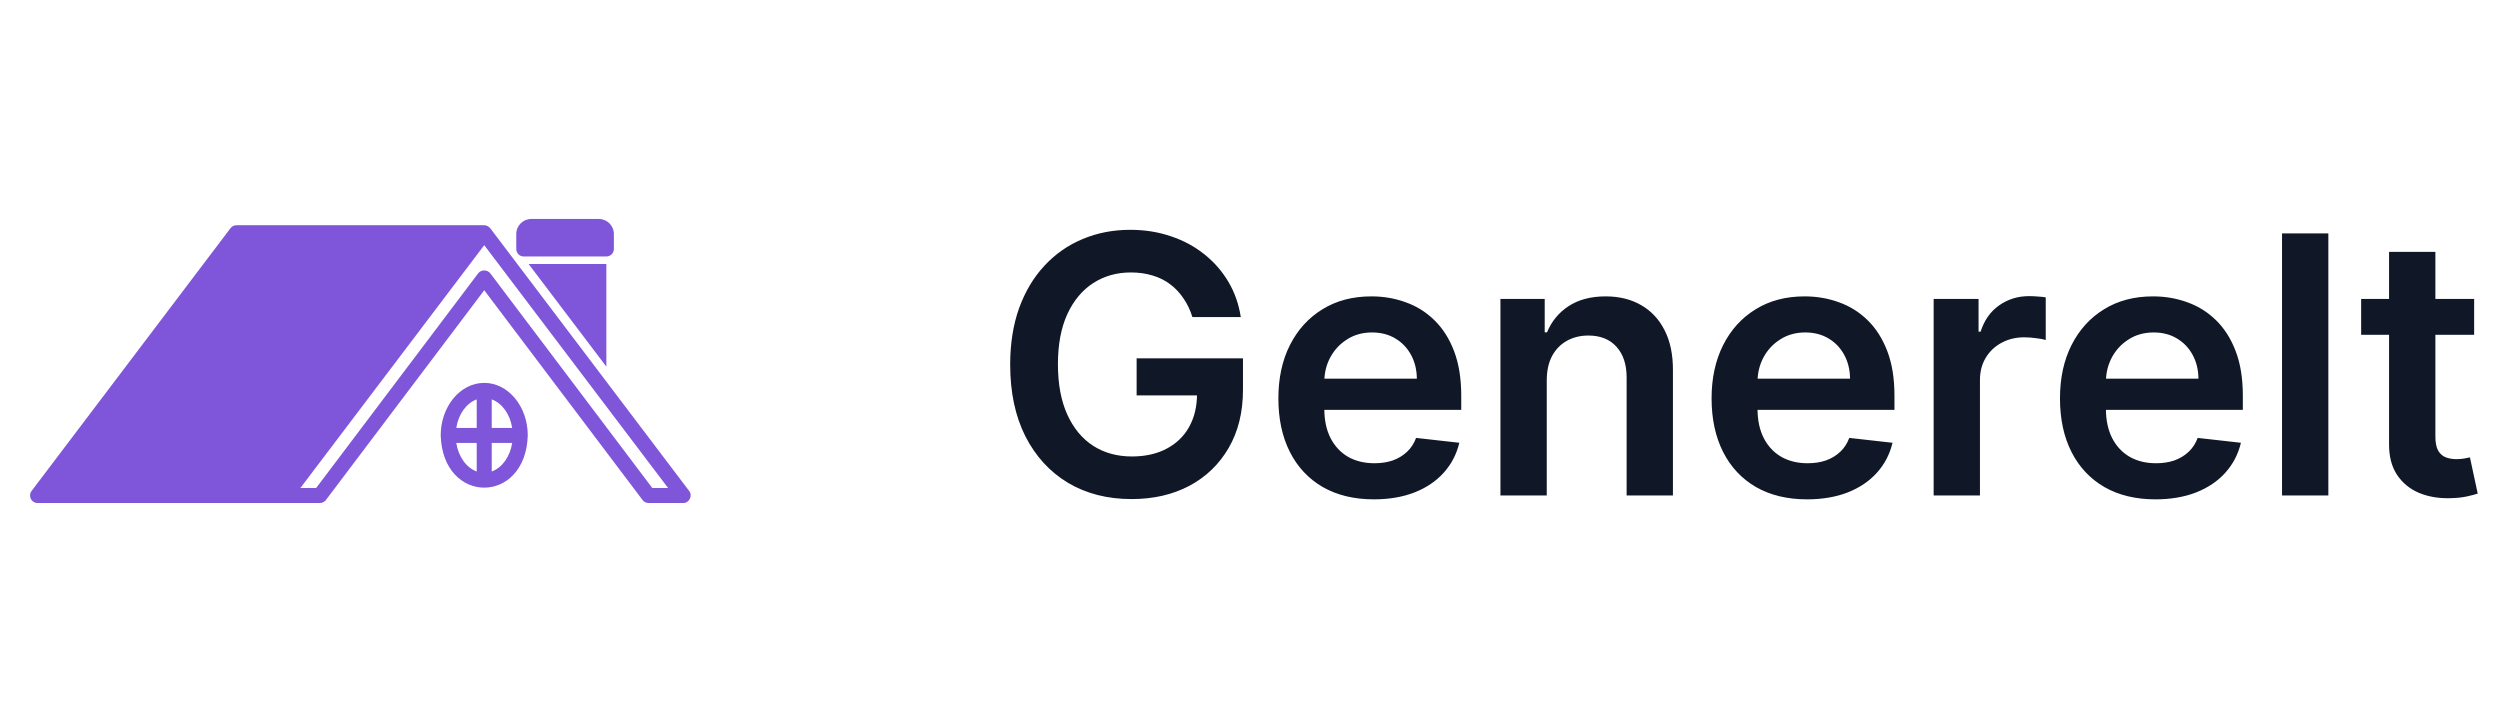
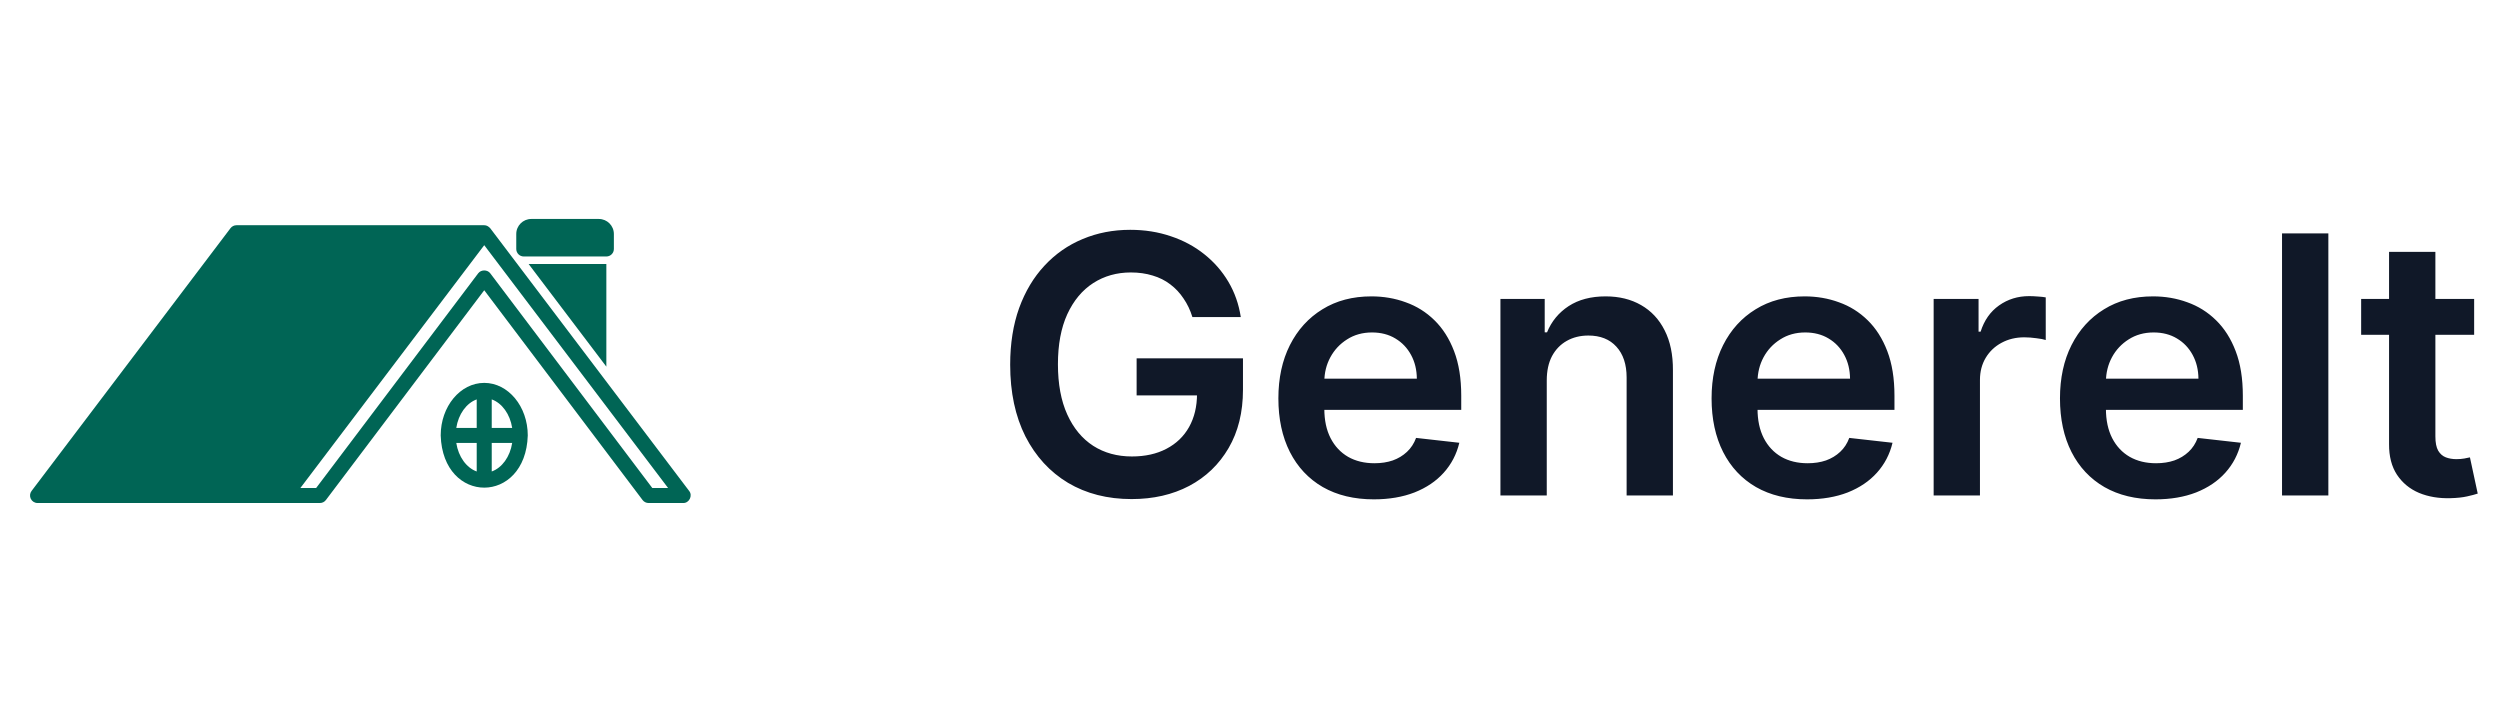
<svg xmlns="http://www.w3.org/2000/svg" width="111" height="32" viewBox="0 0 111 32" fill="none">
-   <path d="M27.256 10.388V11.055C27.256 11.239 27.106 11.388 26.922 11.388H23.256C23.072 11.388 22.922 11.239 22.922 11.055V10.388C22.922 10.021 23.221 9.722 23.589 9.722H26.589C26.956 9.722 27.256 10.021 27.256 10.388ZM23.471 11.722L26.922 16.279V11.722H23.471ZM30.333 22.334H28.796C28.692 22.334 28.593 22.285 28.53 22.201L21.5 12.887L14.47 22.201C14.407 22.285 14.309 22.334 14.204 22.334H1.667C1.54 22.334 1.424 22.262 1.368 22.149C1.312 22.035 1.324 21.9 1.401 21.799L10.234 10.132C10.297 10.049 10.396 10 10.5 10H21.5C21.611 9.998 21.696 10.06 21.765 10.132L30.599 21.799C30.767 22.007 30.599 22.342 30.333 22.334ZM29.663 21.667L21.5 10.886L13.337 21.667H14.037L21.233 12.133C21.36 11.966 21.64 11.966 21.766 12.133L28.962 21.667H29.663ZM23.433 19.334C23.338 22.424 19.663 22.424 19.567 19.334C19.567 18.047 20.434 17 21.5 17C22.566 17 23.433 18.047 23.433 19.334ZM21.833 17.733V19H22.741C22.645 18.385 22.29 17.898 21.833 17.733ZM20.259 19H21.166V17.733C20.71 17.898 20.354 18.385 20.259 19ZM21.166 20.934V19.667H20.259C20.354 20.283 20.71 20.769 21.166 20.934ZM22.741 19.667H21.833V20.934C22.29 20.769 22.645 20.283 22.741 19.667Z" fill="#7F56D9" />
+   <path d="M27.256 10.388V11.055C27.256 11.239 27.106 11.388 26.922 11.388H23.256C23.072 11.388 22.922 11.239 22.922 11.055V10.388C22.922 10.021 23.221 9.722 23.589 9.722H26.589C26.956 9.722 27.256 10.021 27.256 10.388ZM23.471 11.722L26.922 16.279V11.722H23.471ZM30.333 22.334H28.796C28.692 22.334 28.593 22.285 28.53 22.201L21.5 12.887L14.47 22.201C14.407 22.285 14.309 22.334 14.204 22.334H1.667C1.54 22.334 1.424 22.262 1.368 22.149C1.312 22.035 1.324 21.9 1.401 21.799L10.234 10.132C10.297 10.049 10.396 10 10.5 10H21.5C21.611 9.998 21.696 10.06 21.765 10.132L30.599 21.799C30.767 22.007 30.599 22.342 30.333 22.334ZM29.663 21.667L21.5 10.886L13.337 21.667H14.037L21.233 12.133C21.36 11.966 21.64 11.966 21.766 12.133L28.962 21.667H29.663ZM23.433 19.334C23.338 22.424 19.663 22.424 19.567 19.334C19.567 18.047 20.434 17 21.5 17C22.566 17 23.433 18.047 23.433 19.334ZM21.833 17.733V19H22.741C22.645 18.385 22.29 17.898 21.833 17.733ZM20.259 19H21.166V17.733C20.71 17.898 20.354 18.385 20.259 19ZM21.166 20.934V19.667H20.259C20.354 20.283 20.71 20.769 21.166 20.934ZM22.741 19.667H21.833V20.934C22.29 20.769 22.645 20.283 22.741 19.667Z" fill="#006555" />
  <path d="M52.943 14.079C52.849 13.773 52.718 13.498 52.551 13.256C52.388 13.009 52.191 12.799 51.96 12.625C51.733 12.451 51.472 12.32 51.176 12.233C50.881 12.142 50.559 12.097 50.21 12.097C49.585 12.097 49.028 12.254 48.54 12.568C48.051 12.883 47.667 13.345 47.386 13.954C47.11 14.561 46.972 15.299 46.972 16.171C46.972 17.049 47.11 17.794 47.386 18.403C47.663 19.013 48.047 19.477 48.54 19.796C49.032 20.11 49.604 20.267 50.256 20.267C50.847 20.267 51.358 20.153 51.79 19.926C52.225 19.699 52.561 19.377 52.795 18.96C53.03 18.54 53.148 18.047 53.148 17.483L53.625 17.557H50.466V15.909H55.188V17.307C55.188 18.303 54.975 19.165 54.551 19.892C54.127 20.619 53.544 21.18 52.801 21.574C52.059 21.964 51.206 22.159 50.244 22.159C49.172 22.159 48.231 21.919 47.42 21.438C46.614 20.953 45.983 20.265 45.528 19.375C45.078 18.481 44.852 17.421 44.852 16.193C44.852 15.254 44.985 14.415 45.25 13.676C45.519 12.938 45.894 12.311 46.375 11.796C46.856 11.277 47.42 10.883 48.068 10.614C48.716 10.341 49.42 10.204 50.182 10.204C50.826 10.204 51.426 10.299 51.983 10.489C52.54 10.674 53.034 10.939 53.466 11.284C53.901 11.629 54.26 12.038 54.54 12.511C54.82 12.985 55.004 13.508 55.091 14.079H52.943ZM60.999 22.171C60.124 22.171 59.368 21.989 58.731 21.625C58.099 21.258 57.612 20.739 57.271 20.068C56.93 19.394 56.76 18.6 56.76 17.688C56.76 16.79 56.93 16.002 57.271 15.324C57.616 14.642 58.097 14.112 58.715 13.733C59.332 13.35 60.057 13.159 60.891 13.159C61.428 13.159 61.936 13.246 62.413 13.421C62.894 13.591 63.319 13.856 63.686 14.216C64.057 14.576 64.349 15.034 64.561 15.591C64.773 16.144 64.879 16.803 64.879 17.568V18.199H57.726V16.812H62.908C62.904 16.419 62.819 16.068 62.652 15.761C62.485 15.451 62.252 15.206 61.953 15.028C61.658 14.85 61.313 14.761 60.919 14.761C60.499 14.761 60.129 14.864 59.811 15.068C59.493 15.269 59.245 15.534 59.067 15.864C58.892 16.189 58.803 16.547 58.8 16.938V18.148C58.8 18.655 58.892 19.091 59.078 19.454C59.264 19.814 59.523 20.091 59.856 20.284C60.19 20.474 60.58 20.568 61.027 20.568C61.326 20.568 61.597 20.526 61.84 20.443C62.082 20.356 62.292 20.229 62.47 20.062C62.648 19.896 62.783 19.689 62.874 19.443L64.794 19.659C64.673 20.167 64.442 20.61 64.101 20.989C63.764 21.364 63.332 21.655 62.805 21.864C62.279 22.068 61.677 22.171 60.999 22.171ZM68.676 16.886V22H66.619V13.273H68.585V14.756H68.688C68.888 14.267 69.208 13.879 69.648 13.591C70.091 13.303 70.638 13.159 71.29 13.159C71.892 13.159 72.417 13.288 72.864 13.546C73.314 13.803 73.663 14.176 73.909 14.665C74.159 15.153 74.282 15.746 74.278 16.443V22H72.222V16.761C72.222 16.178 72.07 15.722 71.767 15.392C71.468 15.062 71.053 14.898 70.523 14.898C70.163 14.898 69.843 14.977 69.562 15.136C69.286 15.292 69.068 15.517 68.909 15.812C68.754 16.108 68.676 16.466 68.676 16.886ZM80.233 22.171C79.358 22.171 78.602 21.989 77.966 21.625C77.333 21.258 76.847 20.739 76.506 20.068C76.165 19.394 75.994 18.6 75.994 17.688C75.994 16.79 76.165 16.002 76.506 15.324C76.85 14.642 77.331 14.112 77.949 13.733C78.566 13.35 79.292 13.159 80.125 13.159C80.663 13.159 81.171 13.246 81.648 13.421C82.129 13.591 82.553 13.856 82.921 14.216C83.292 14.576 83.583 15.034 83.796 15.591C84.008 16.144 84.114 16.803 84.114 17.568V18.199H76.96V16.812H82.142C82.138 16.419 82.053 16.068 81.886 15.761C81.72 15.451 81.487 15.206 81.188 15.028C80.892 14.85 80.547 14.761 80.153 14.761C79.733 14.761 79.364 14.864 79.046 15.068C78.727 15.269 78.479 15.534 78.301 15.864C78.127 16.189 78.038 16.547 78.034 16.938V18.148C78.034 18.655 78.127 19.091 78.312 19.454C78.498 19.814 78.758 20.091 79.091 20.284C79.424 20.474 79.814 20.568 80.261 20.568C80.561 20.568 80.831 20.526 81.074 20.443C81.316 20.356 81.526 20.229 81.704 20.062C81.883 19.896 82.017 19.689 82.108 19.443L84.028 19.659C83.907 20.167 83.676 20.61 83.335 20.989C82.998 21.364 82.566 21.655 82.04 21.864C81.513 22.068 80.911 22.171 80.233 22.171ZM85.854 22V13.273H87.848V14.727H87.939C88.098 14.223 88.371 13.835 88.757 13.562C89.147 13.286 89.592 13.148 90.092 13.148C90.206 13.148 90.333 13.153 90.473 13.165C90.617 13.172 90.736 13.186 90.831 13.204V15.097C90.744 15.066 90.606 15.04 90.416 15.017C90.231 14.991 90.051 14.977 89.876 14.977C89.501 14.977 89.164 15.059 88.865 15.222C88.57 15.381 88.337 15.602 88.166 15.886C87.996 16.171 87.91 16.498 87.91 16.869V22H85.854ZM95.702 22.171C94.827 22.171 94.071 21.989 93.435 21.625C92.802 21.258 92.315 20.739 91.974 20.068C91.633 19.394 91.463 18.6 91.463 17.688C91.463 16.79 91.633 16.002 91.974 15.324C92.319 14.642 92.8 14.112 93.418 13.733C94.035 13.35 94.76 13.159 95.594 13.159C96.132 13.159 96.639 13.246 97.117 13.421C97.597 13.591 98.022 13.856 98.389 14.216C98.76 14.576 99.052 15.034 99.264 15.591C99.476 16.144 99.582 16.803 99.582 17.568V18.199H92.429V16.812H97.611C97.607 16.419 97.522 16.068 97.355 15.761C97.188 15.451 96.956 15.206 96.656 15.028C96.361 14.85 96.016 14.761 95.622 14.761C95.202 14.761 94.832 14.864 94.514 15.068C94.196 15.269 93.948 15.534 93.77 15.864C93.596 16.189 93.507 16.547 93.503 16.938V18.148C93.503 18.655 93.596 19.091 93.781 19.454C93.967 19.814 94.226 20.091 94.56 20.284C94.893 20.474 95.283 20.568 95.73 20.568C96.029 20.568 96.3 20.526 96.543 20.443C96.785 20.356 96.995 20.229 97.173 20.062C97.351 19.896 97.486 19.689 97.577 19.443L99.497 19.659C99.376 20.167 99.145 20.61 98.804 20.989C98.467 21.364 98.035 21.655 97.508 21.864C96.982 22.068 96.38 22.171 95.702 22.171ZM103.379 10.364V22H101.322V10.364H103.379ZM109.852 13.273V14.864H104.835V13.273H109.852ZM106.074 11.182H108.131V19.375C108.131 19.651 108.172 19.864 108.256 20.011C108.343 20.155 108.456 20.254 108.597 20.307C108.737 20.36 108.892 20.386 109.062 20.386C109.191 20.386 109.309 20.377 109.415 20.358C109.525 20.339 109.608 20.322 109.665 20.307L110.011 21.915C109.902 21.953 109.744 21.994 109.54 22.04C109.339 22.085 109.093 22.112 108.801 22.119C108.286 22.134 107.822 22.057 107.409 21.886C106.996 21.712 106.669 21.443 106.426 21.079C106.188 20.716 106.07 20.261 106.074 19.716V11.182Z" fill="#101828" />
</svg>
